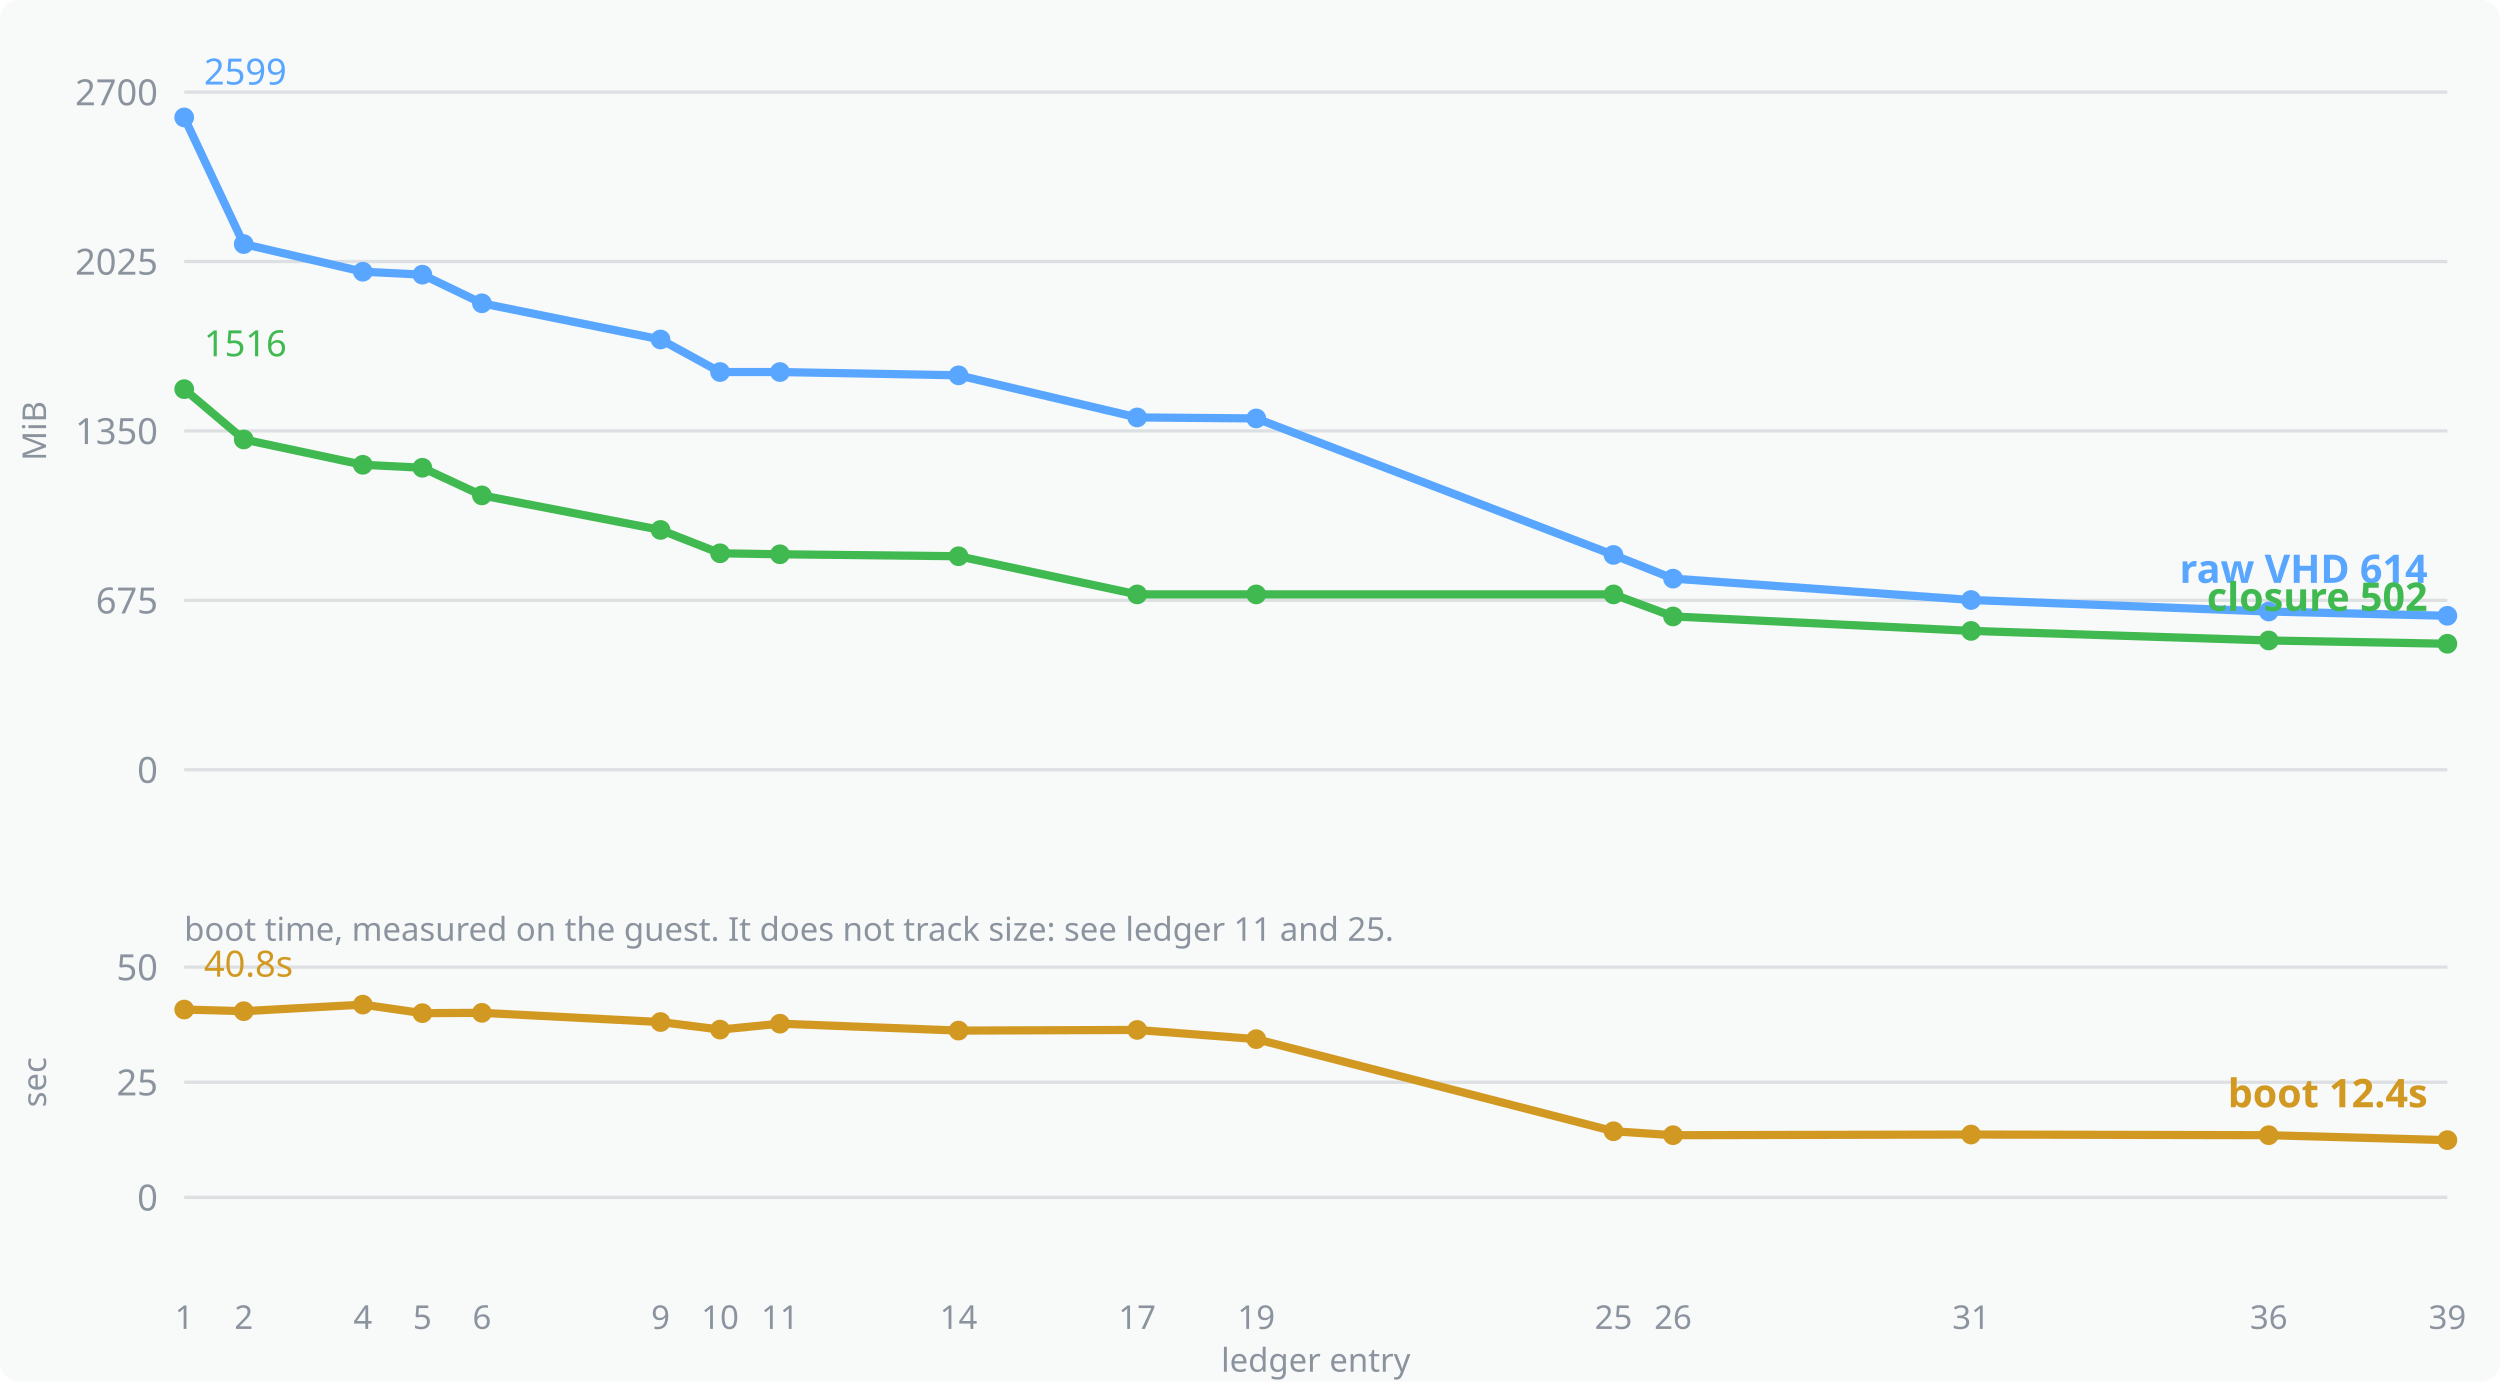
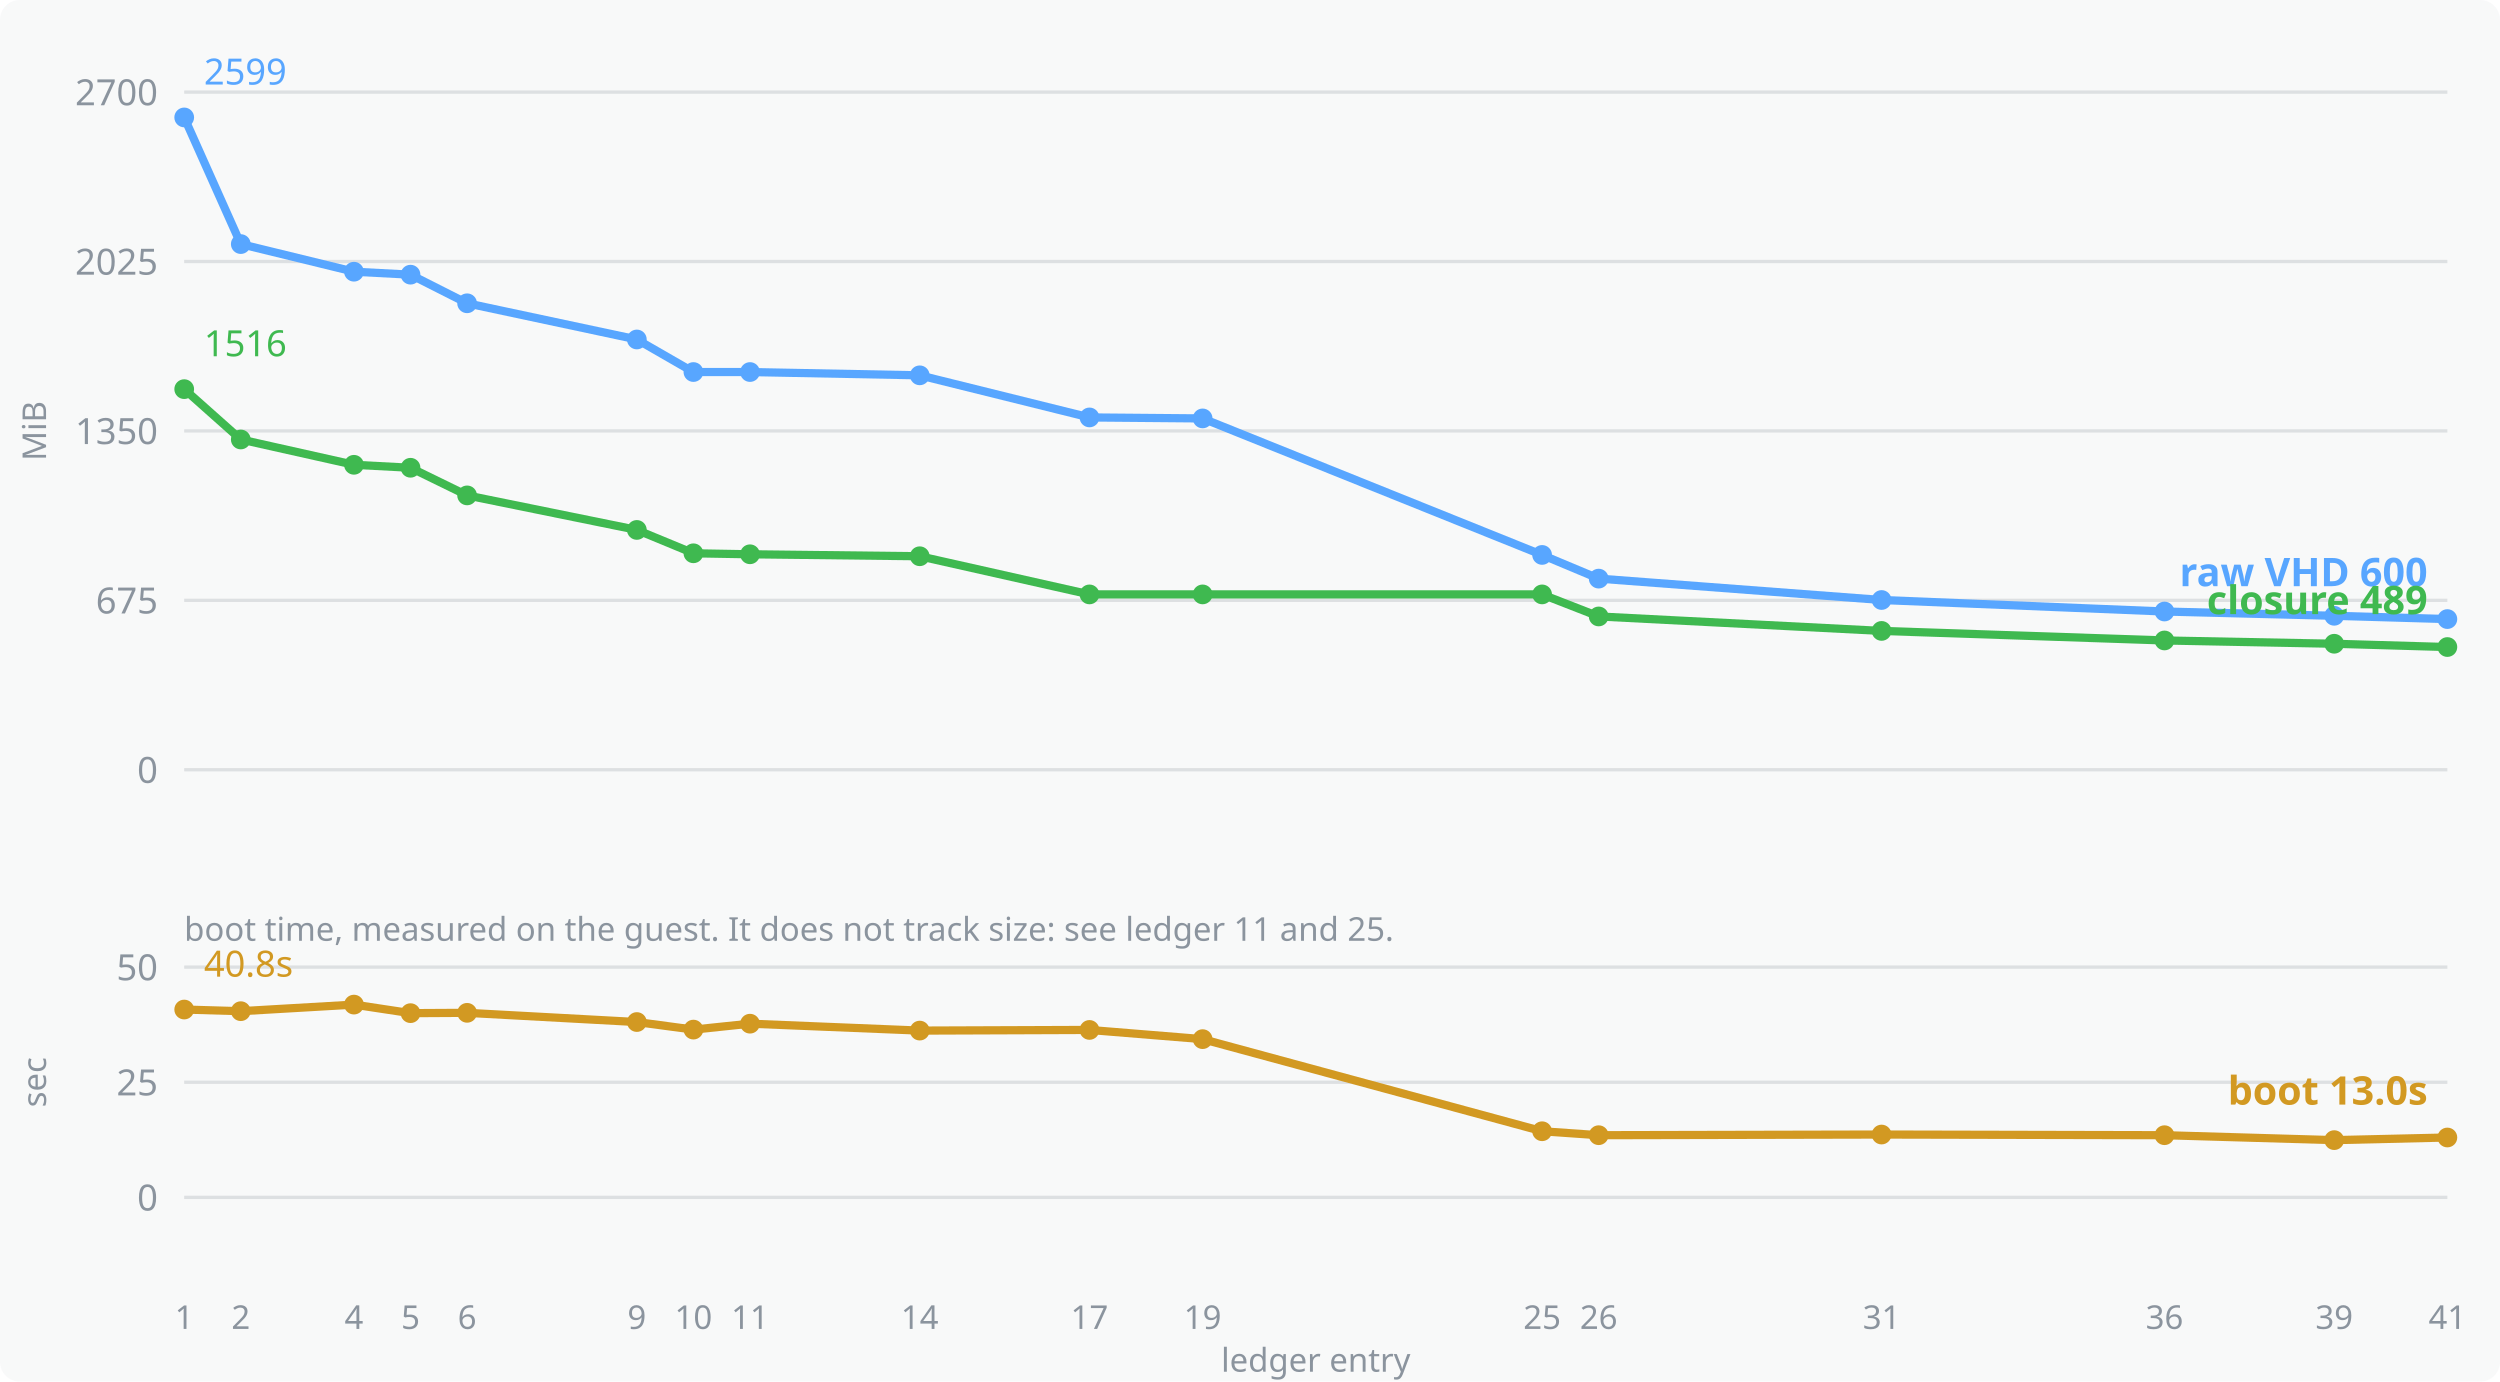
<svg xmlns="http://www.w3.org/2000/svg" viewBox="0 0 760 420" width="760" height="420" font-family="ui-sans-serif,system-ui,sans-serif">
  <rect width="760" height="420" fill="#8b949e" opacity="0.06" rx="6" />
  <line x1="56" y1="234.0" x2="744" y2="234.0" stroke="#8b949e40" stroke-width="1" />
  <text x="48" y="238.0" fill="#8b949e" font-size="11" text-anchor="end">0</text>
  <line x1="56" y1="182.5" x2="744" y2="182.5" stroke="#8b949e40" stroke-width="1" />
  <text x="48" y="186.5" fill="#8b949e" font-size="11" text-anchor="end">675</text>
  <line x1="56" y1="131.0" x2="744" y2="131.0" stroke="#8b949e40" stroke-width="1" />
  <text x="48" y="135.0" fill="#8b949e" font-size="11" text-anchor="end">1350</text>
  <line x1="56" y1="79.5" x2="744" y2="79.5" stroke="#8b949e40" stroke-width="1" />
  <text x="48" y="83.5" fill="#8b949e" font-size="11" text-anchor="end">2025</text>
  <line x1="56" y1="28.0" x2="744" y2="28.0" stroke="#8b949e40" stroke-width="1" />
  <text x="48" y="32.0" fill="#8b949e" font-size="11" text-anchor="end">2700</text>
  <text x="14" y="131.0" fill="#8b949e" font-size="10" text-anchor="middle" transform="rotate(-90 14 131.0)">MiB</text>
  <line x1="56" y1="364.0" x2="744" y2="364.0" stroke="#8b949e40" stroke-width="1" />
  <text x="48" y="368.0" fill="#8b949e" font-size="11" text-anchor="end">0</text>
  <line x1="56" y1="329.0" x2="744" y2="329.0" stroke="#8b949e40" stroke-width="1" />
  <text x="48" y="333.0" fill="#8b949e" font-size="11" text-anchor="end">25</text>
  <line x1="56" y1="294.0" x2="744" y2="294.0" stroke="#8b949e40" stroke-width="1" />
  <text x="48" y="298.0" fill="#8b949e" font-size="11" text-anchor="end">50</text>
  <text x="14" y="329.0" fill="#8b949e" font-size="10" text-anchor="middle" transform="rotate(-90 14 329.0)">sec</text>
  <text x="56" y="286" fill="#8b949e" font-size="10">boot time, measured on the guest. It does not track size: see ledger 11 and 25.</text>
  <text x="56.0" y="404" fill="#8b949e" font-size="10" text-anchor="middle">1</text>
-   <text x="74.1" y="404" fill="#8b949e" font-size="10" text-anchor="middle">2</text>
-   <text x="110.3" y="404" fill="#8b949e" font-size="10" text-anchor="middle">4</text>
-   <text x="128.4" y="404" fill="#8b949e" font-size="10" text-anchor="middle">5</text>
-   <text x="146.5" y="404" fill="#8b949e" font-size="10" text-anchor="middle">6</text>
-   <text x="200.8" y="404" fill="#8b949e" font-size="10" text-anchor="middle">9</text>
-   <text x="218.9" y="404" fill="#8b949e" font-size="10" text-anchor="middle">10</text>
-   <text x="237.1" y="404" fill="#8b949e" font-size="10" text-anchor="middle">11</text>
-   <text x="291.4" y="404" fill="#8b949e" font-size="10" text-anchor="middle">14</text>
-   <text x="345.7" y="404" fill="#8b949e" font-size="10" text-anchor="middle">17</text>
-   <text x="381.9" y="404" fill="#8b949e" font-size="10" text-anchor="middle">19</text>
-   <text x="490.5" y="404" fill="#8b949e" font-size="10" text-anchor="middle">25</text>
-   <text x="508.6" y="404" fill="#8b949e" font-size="10" text-anchor="middle">26</text>
-   <text x="599.2" y="404" fill="#8b949e" font-size="10" text-anchor="middle">31</text>
-   <text x="689.7" y="404" fill="#8b949e" font-size="10" text-anchor="middle">36</text>
-   <text x="744.0" y="404" fill="#8b949e" font-size="10" text-anchor="middle">39</text>
+   <text x="73.2" y="404" fill="#8b949e" font-size="10" text-anchor="middle">2</text>
+   <text x="107.6" y="404" fill="#8b949e" font-size="10" text-anchor="middle">4</text>
+   <text x="124.8" y="404" fill="#8b949e" font-size="10" text-anchor="middle">5</text>
+   <text x="142.0" y="404" fill="#8b949e" font-size="10" text-anchor="middle">6</text>
+   <text x="193.6" y="404" fill="#8b949e" font-size="10" text-anchor="middle">9</text>
+   <text x="210.8" y="404" fill="#8b949e" font-size="10" text-anchor="middle">10</text>
+   <text x="228.0" y="404" fill="#8b949e" font-size="10" text-anchor="middle">11</text>
+   <text x="279.6" y="404" fill="#8b949e" font-size="10" text-anchor="middle">14</text>
+   <text x="331.2" y="404" fill="#8b949e" font-size="10" text-anchor="middle">17</text>
+   <text x="365.6" y="404" fill="#8b949e" font-size="10" text-anchor="middle">19</text>
+   <text x="468.8" y="404" fill="#8b949e" font-size="10" text-anchor="middle">25</text>
+   <text x="486.0" y="404" fill="#8b949e" font-size="10" text-anchor="middle">26</text>
+   <text x="572.0" y="404" fill="#8b949e" font-size="10" text-anchor="middle">31</text>
+   <text x="658.0" y="404" fill="#8b949e" font-size="10" text-anchor="middle">36</text>
+   <text x="709.6" y="404" fill="#8b949e" font-size="10" text-anchor="middle">39</text>
+   <text x="744.0" y="404" fill="#8b949e" font-size="10" text-anchor="middle">41</text>
  <text x="400.0" y="417" fill="#8b949e" font-size="10" text-anchor="middle">ledger entry</text>
-   <path d="M56.0,35.7 L74.1,74.2 L110.3,82.6 L128.4,83.5 L146.5,92.2 L200.8,103.2 L218.9,113.1 L237.1,113.1 L291.4,114.1 L345.7,126.9 L381.9,127.2 L490.5,168.7 L508.6,175.9 L599.2,182.4 L689.7,185.9 L744.0,187.2" fill="none" stroke="#58a6ff" stroke-width="2.5" stroke-linejoin="round" stroke-linecap="round" />
+   <path d="M56.0,35.7 L73.2,74.2 L107.6,82.6 L124.8,83.5 L142.0,92.2 L193.6,103.2 L210.8,113.1 L228.0,113.1 L279.6,114.1 L331.2,126.9 L365.6,127.2 L468.8,168.7 L486.0,175.9 L572.0,182.4 L658.0,185.9 L709.6,187.2 L744.0,188.2" fill="none" stroke="#58a6ff" stroke-width="2.5" stroke-linejoin="round" stroke-linecap="round" />
  <circle cx="56.0" cy="35.7" r="3" fill="#58a6ff" />
-   <circle cx="74.1" cy="74.2" r="3" fill="#58a6ff" />
-   <circle cx="110.3" cy="82.6" r="3" fill="#58a6ff" />
-   <circle cx="128.4" cy="83.5" r="3" fill="#58a6ff" />
-   <circle cx="146.5" cy="92.2" r="3" fill="#58a6ff" />
-   <circle cx="200.8" cy="103.2" r="3" fill="#58a6ff" />
-   <circle cx="218.9" cy="113.1" r="3" fill="#58a6ff" />
-   <circle cx="237.1" cy="113.1" r="3" fill="#58a6ff" />
-   <circle cx="291.4" cy="114.1" r="3" fill="#58a6ff" />
-   <circle cx="345.7" cy="126.9" r="3" fill="#58a6ff" />
-   <circle cx="381.9" cy="127.2" r="3" fill="#58a6ff" />
-   <circle cx="490.5" cy="168.7" r="3" fill="#58a6ff" />
-   <circle cx="508.6" cy="175.9" r="3" fill="#58a6ff" />
-   <circle cx="599.2" cy="182.4" r="3" fill="#58a6ff" />
-   <circle cx="689.7" cy="185.9" r="3" fill="#58a6ff" />
-   <circle cx="744.0" cy="187.2" r="3" fill="#58a6ff" />
-   <path d="M56.0,118.3 L74.1,133.6 L110.3,141.3 L128.4,142.2 L146.5,150.6 L200.8,161.1 L218.9,168.2 L237.1,168.5 L291.4,169.1 L345.7,180.7 L381.9,180.7 L490.5,180.7 L508.6,187.4 L599.2,191.8 L689.7,194.7 L744.0,195.7" fill="none" stroke="#3fb950" stroke-width="2.5" stroke-linejoin="round" stroke-linecap="round" />
+   <circle cx="73.2" cy="74.2" r="3" fill="#58a6ff" />
+   <circle cx="107.6" cy="82.6" r="3" fill="#58a6ff" />
+   <circle cx="124.8" cy="83.5" r="3" fill="#58a6ff" />
+   <circle cx="142.0" cy="92.2" r="3" fill="#58a6ff" />
+   <circle cx="193.6" cy="103.2" r="3" fill="#58a6ff" />
+   <circle cx="210.8" cy="113.1" r="3" fill="#58a6ff" />
+   <circle cx="228.0" cy="113.1" r="3" fill="#58a6ff" />
+   <circle cx="279.6" cy="114.1" r="3" fill="#58a6ff" />
+   <circle cx="331.2" cy="126.9" r="3" fill="#58a6ff" />
+   <circle cx="365.6" cy="127.2" r="3" fill="#58a6ff" />
+   <circle cx="468.8" cy="168.7" r="3" fill="#58a6ff" />
+   <circle cx="486.0" cy="175.9" r="3" fill="#58a6ff" />
+   <circle cx="572.0" cy="182.4" r="3" fill="#58a6ff" />
+   <circle cx="658.0" cy="185.9" r="3" fill="#58a6ff" />
+   <circle cx="709.6" cy="187.2" r="3" fill="#58a6ff" />
+   <circle cx="744.0" cy="188.2" r="3" fill="#58a6ff" />
+   <path d="M56.0,118.3 L73.2,133.6 L107.6,141.3 L124.8,142.2 L142.0,150.6 L193.6,161.1 L210.8,168.2 L228.0,168.5 L279.6,169.1 L331.2,180.7 L365.6,180.7 L468.8,180.7 L486.0,187.4 L572.0,191.8 L658.0,194.7 L709.6,195.7 L744.0,196.7" fill="none" stroke="#3fb950" stroke-width="2.5" stroke-linejoin="round" stroke-linecap="round" />
  <circle cx="56.0" cy="118.3" r="3" fill="#3fb950" />
-   <circle cx="74.1" cy="133.6" r="3" fill="#3fb950" />
-   <circle cx="110.3" cy="141.3" r="3" fill="#3fb950" />
-   <circle cx="128.4" cy="142.2" r="3" fill="#3fb950" />
-   <circle cx="146.5" cy="150.6" r="3" fill="#3fb950" />
-   <circle cx="200.8" cy="161.1" r="3" fill="#3fb950" />
-   <circle cx="218.9" cy="168.2" r="3" fill="#3fb950" />
-   <circle cx="237.1" cy="168.5" r="3" fill="#3fb950" />
-   <circle cx="291.4" cy="169.1" r="3" fill="#3fb950" />
-   <circle cx="345.7" cy="180.7" r="3" fill="#3fb950" />
-   <circle cx="381.9" cy="180.7" r="3" fill="#3fb950" />
-   <circle cx="490.5" cy="180.7" r="3" fill="#3fb950" />
-   <circle cx="508.6" cy="187.4" r="3" fill="#3fb950" />
-   <circle cx="599.2" cy="191.8" r="3" fill="#3fb950" />
-   <circle cx="689.7" cy="194.7" r="3" fill="#3fb950" />
-   <circle cx="744.0" cy="195.7" r="3" fill="#3fb950" />
-   <path d="M56.0,306.9 L74.1,307.4 L110.3,305.4 L128.4,308.0 L146.5,307.9 L200.8,310.7 L218.9,313.0 L237.1,311.2 L291.4,313.3 L345.7,313.1 L381.9,315.9 L490.5,343.9 L508.6,345.1 L599.2,344.9 L689.7,345.1 L744.0,346.6" fill="none" stroke="#d29922" stroke-width="2.5" stroke-linejoin="round" stroke-linecap="round" />
+   <circle cx="73.2" cy="133.6" r="3" fill="#3fb950" />
+   <circle cx="107.6" cy="141.3" r="3" fill="#3fb950" />
+   <circle cx="124.8" cy="142.2" r="3" fill="#3fb950" />
+   <circle cx="142.0" cy="150.6" r="3" fill="#3fb950" />
+   <circle cx="193.6" cy="161.1" r="3" fill="#3fb950" />
+   <circle cx="210.8" cy="168.2" r="3" fill="#3fb950" />
+   <circle cx="228.0" cy="168.5" r="3" fill="#3fb950" />
+   <circle cx="279.6" cy="169.1" r="3" fill="#3fb950" />
+   <circle cx="331.2" cy="180.7" r="3" fill="#3fb950" />
+   <circle cx="365.6" cy="180.7" r="3" fill="#3fb950" />
+   <circle cx="468.8" cy="180.7" r="3" fill="#3fb950" />
+   <circle cx="486.0" cy="187.4" r="3" fill="#3fb950" />
+   <circle cx="572.0" cy="191.8" r="3" fill="#3fb950" />
+   <circle cx="658.0" cy="194.7" r="3" fill="#3fb950" />
+   <circle cx="709.6" cy="195.7" r="3" fill="#3fb950" />
+   <circle cx="744.0" cy="196.7" r="3" fill="#3fb950" />
+   <path d="M56.0,306.9 L73.2,307.4 L107.6,305.4 L124.8,308.0 L142.0,307.9 L193.6,310.7 L210.8,313.0 L228.0,311.2 L279.6,313.3 L331.2,313.1 L365.6,315.9 L468.8,343.9 L486.0,345.1 L572.0,344.9 L658.0,345.1 L709.6,346.6 L744.0,345.8" fill="none" stroke="#d29922" stroke-width="2.5" stroke-linejoin="round" stroke-linecap="round" />
  <circle cx="56.0" cy="306.9" r="3" fill="#d29922" />
-   <circle cx="74.1" cy="307.4" r="3" fill="#d29922" />
-   <circle cx="110.3" cy="305.4" r="3" fill="#d29922" />
-   <circle cx="128.4" cy="308.0" r="3" fill="#d29922" />
-   <circle cx="146.5" cy="307.9" r="3" fill="#d29922" />
-   <circle cx="200.8" cy="310.7" r="3" fill="#d29922" />
-   <circle cx="218.9" cy="313.0" r="3" fill="#d29922" />
-   <circle cx="237.1" cy="311.2" r="3" fill="#d29922" />
-   <circle cx="291.4" cy="313.3" r="3" fill="#d29922" />
-   <circle cx="345.7" cy="313.1" r="3" fill="#d29922" />
-   <circle cx="381.9" cy="315.9" r="3" fill="#d29922" />
-   <circle cx="490.5" cy="343.9" r="3" fill="#d29922" />
-   <circle cx="508.6" cy="345.1" r="3" fill="#d29922" />
-   <circle cx="599.2" cy="344.9" r="3" fill="#d29922" />
-   <circle cx="689.7" cy="345.1" r="3" fill="#d29922" />
-   <circle cx="744.0" cy="346.6" r="3" fill="#d29922" />
-   <text x="738.0" y="177.2" fill="#58a6ff" font-size="12" font-weight="600" text-anchor="end">raw VHD 614</text>
+   <circle cx="73.2" cy="307.4" r="3" fill="#d29922" />
+   <circle cx="107.6" cy="305.4" r="3" fill="#d29922" />
+   <circle cx="124.8" cy="308.0" r="3" fill="#d29922" />
+   <circle cx="142.0" cy="307.9" r="3" fill="#d29922" />
+   <circle cx="193.6" cy="310.7" r="3" fill="#d29922" />
+   <circle cx="210.8" cy="313.0" r="3" fill="#d29922" />
+   <circle cx="228.0" cy="311.2" r="3" fill="#d29922" />
+   <circle cx="279.6" cy="313.3" r="3" fill="#d29922" />
+   <circle cx="331.2" cy="313.1" r="3" fill="#d29922" />
+   <circle cx="365.6" cy="315.9" r="3" fill="#d29922" />
+   <circle cx="468.8" cy="343.9" r="3" fill="#d29922" />
+   <circle cx="486.0" cy="345.1" r="3" fill="#d29922" />
+   <circle cx="572.0" cy="344.9" r="3" fill="#d29922" />
+   <circle cx="658.0" cy="345.1" r="3" fill="#d29922" />
+   <circle cx="709.6" cy="346.6" r="3" fill="#d29922" />
+   <circle cx="744.0" cy="345.8" r="3" fill="#d29922" />
+   <text x="738.0" y="178.2" fill="#58a6ff" font-size="12" font-weight="600" text-anchor="end">raw VHD 600</text>
  <text x="62.0" y="25.7" fill="#58a6ff" font-size="11" text-anchor="start">2599</text>
-   <text x="738.0" y="185.7" fill="#3fb950" font-size="12" font-weight="600" text-anchor="end">closure 502</text>
+   <text x="738.0" y="186.7" fill="#3fb950" font-size="12" font-weight="600" text-anchor="end">closure 489</text>
  <text x="62.0" y="108.3" fill="#3fb950" font-size="11" text-anchor="start">1516</text>
-   <text x="738.0" y="336.6" fill="#d29922" font-size="12" font-weight="600" text-anchor="end">boot 12.4s</text>
+   <text x="738.0" y="335.8" fill="#d29922" font-size="12" font-weight="600" text-anchor="end">boot 13.0s</text>
  <text x="62.0" y="296.9" fill="#d29922" font-size="11" text-anchor="start">40.8s</text>
</svg>
